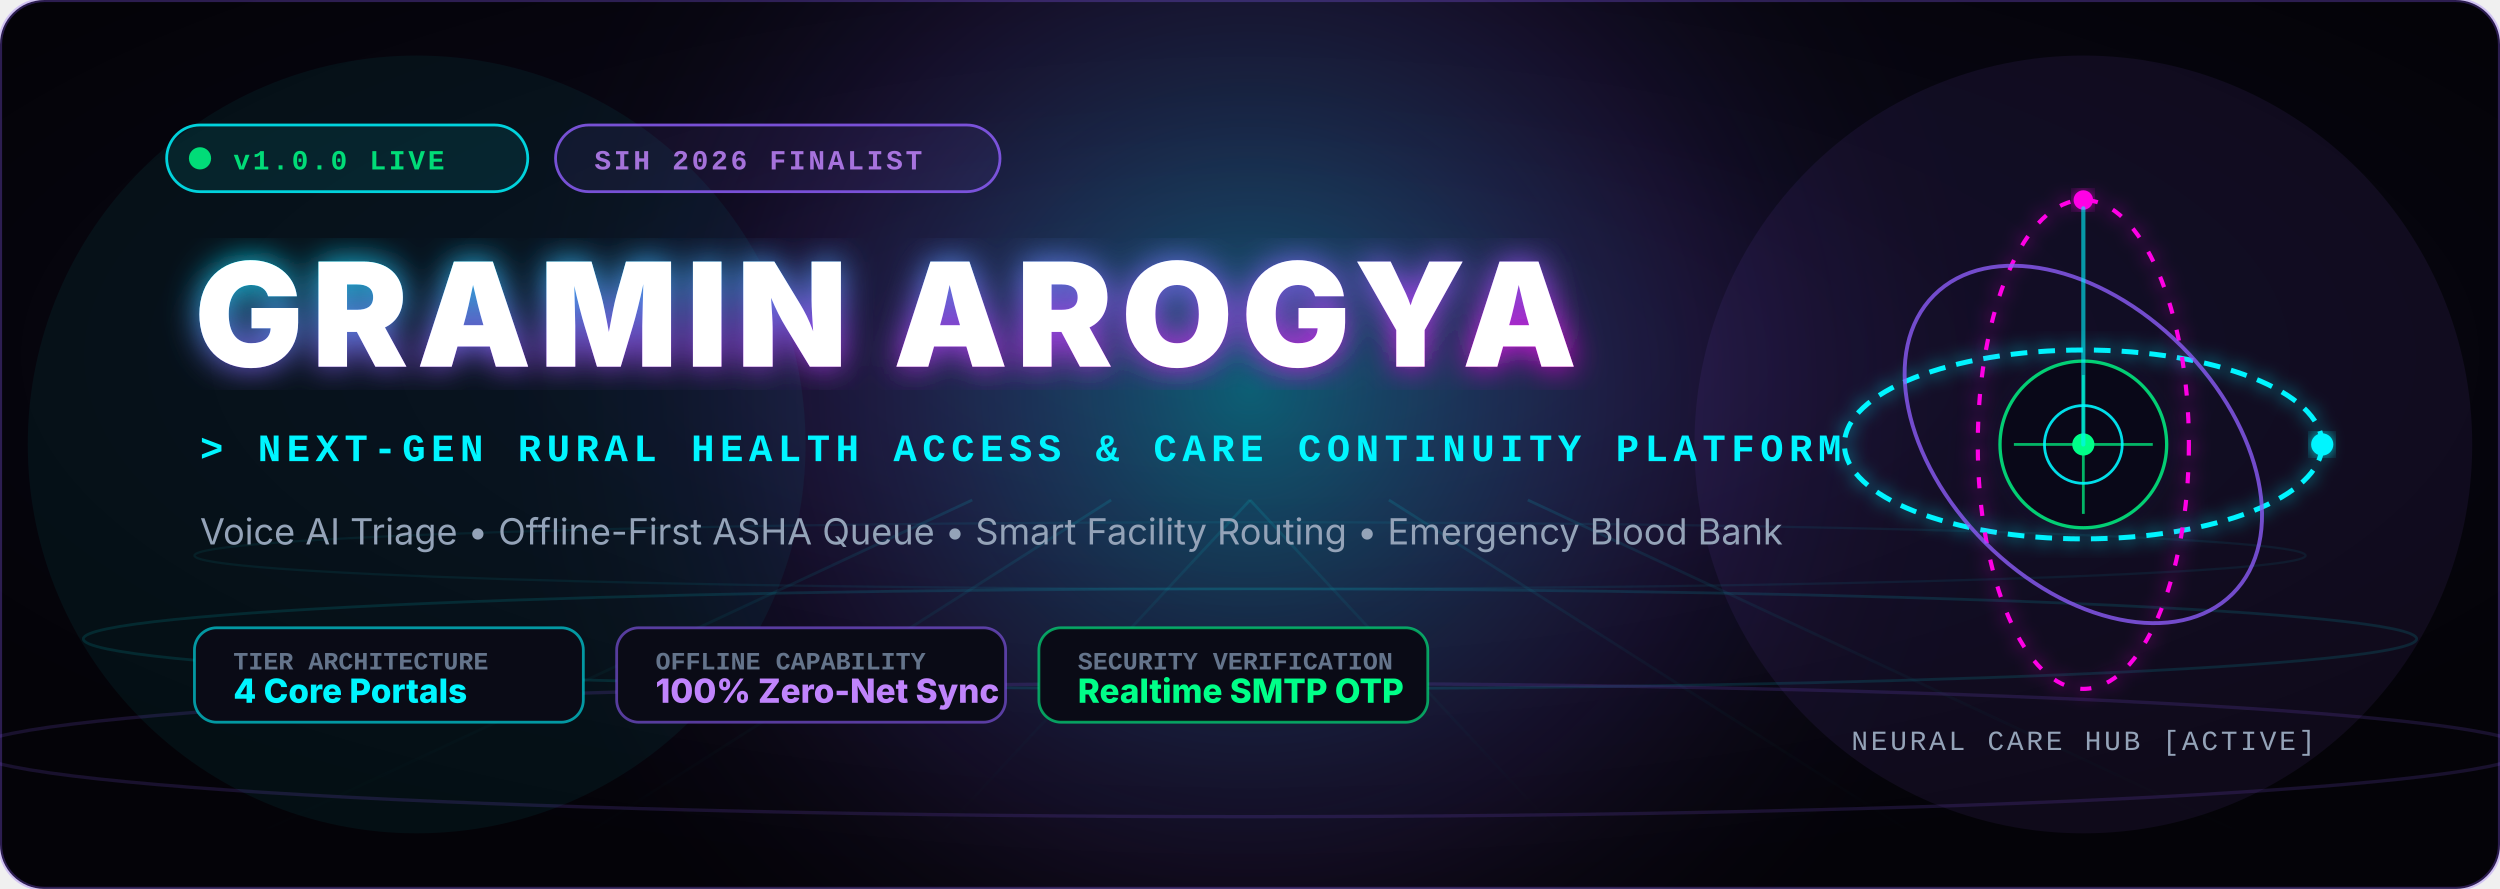
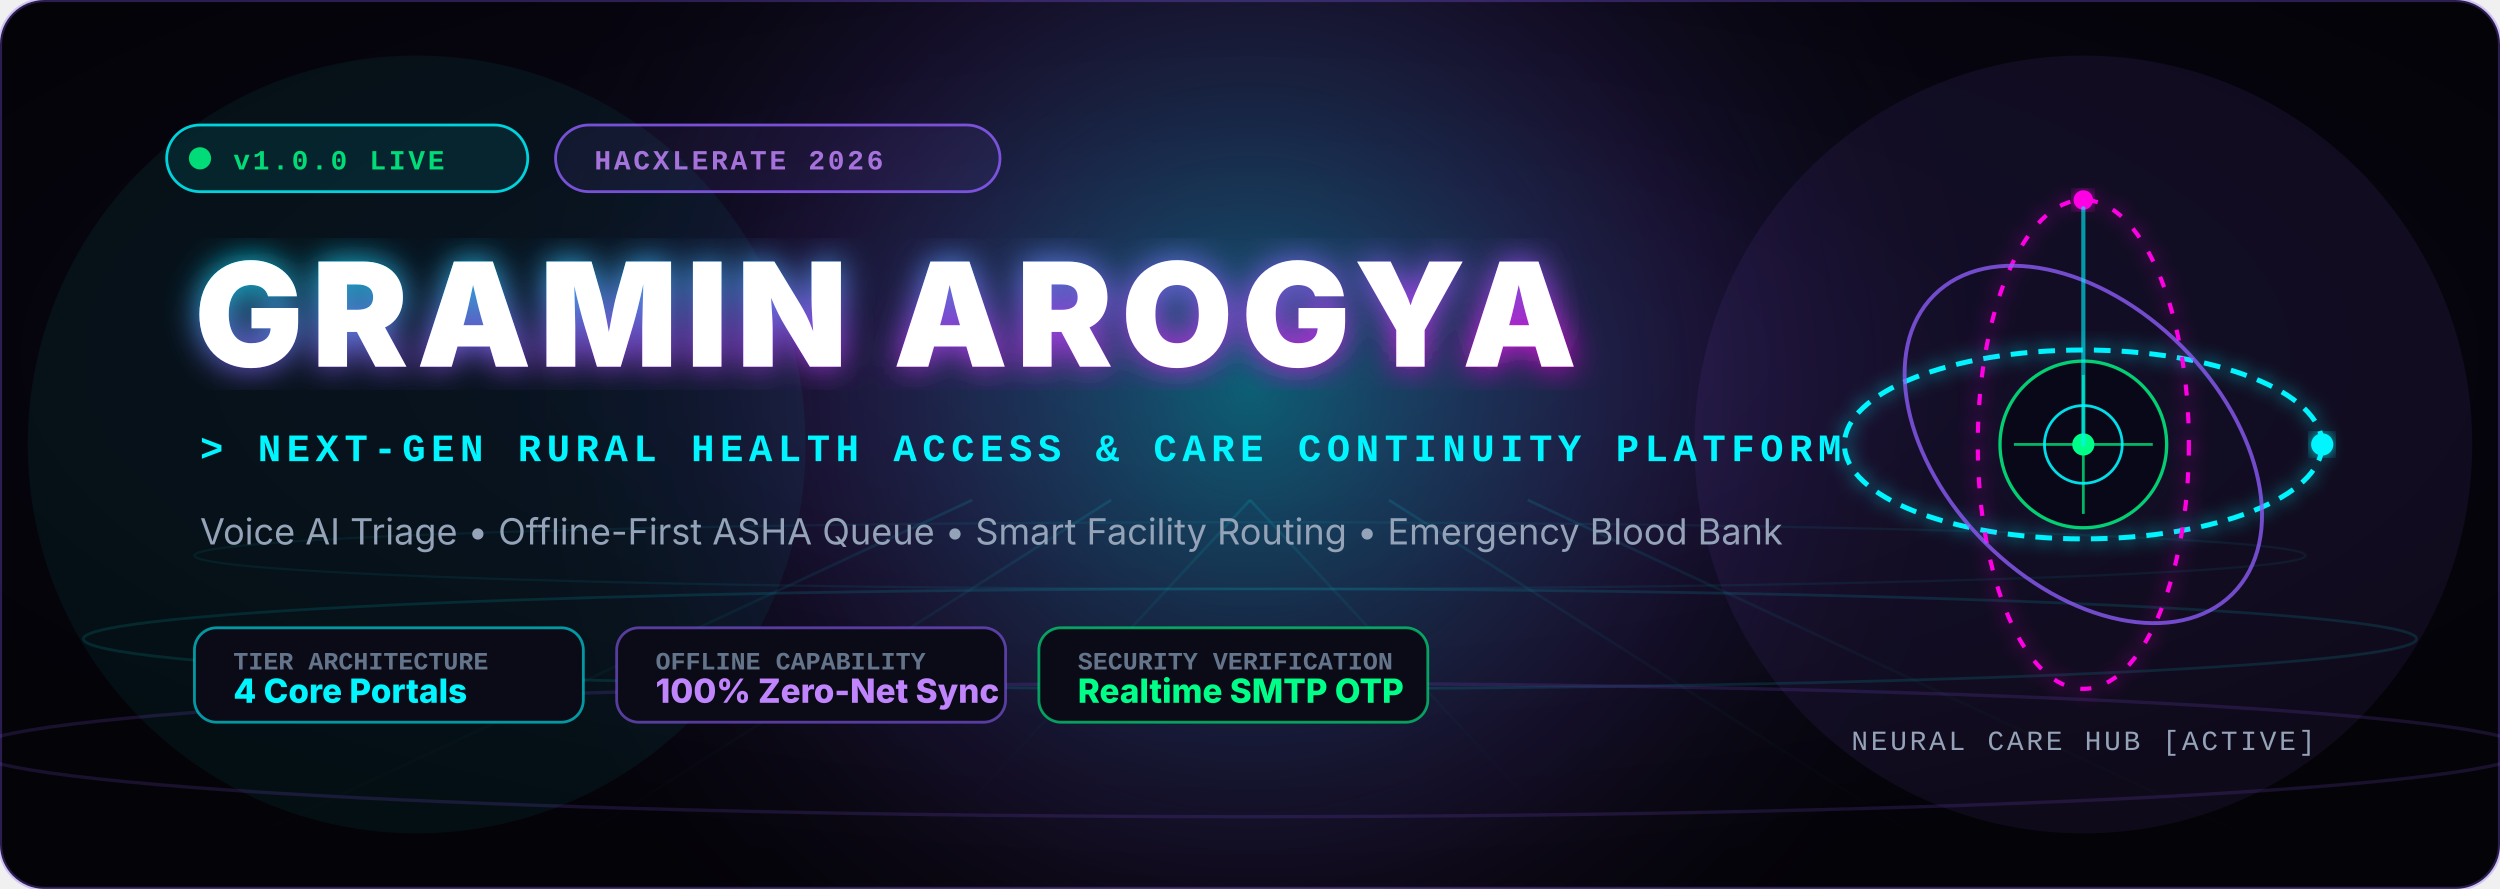
<svg xmlns="http://www.w3.org/2000/svg" viewBox="0 0 900 320" width="100%" height="100%">
  <defs>
    <radialGradient id="bgGlow" cx="50%" cy="40%" r="60%">
      <stop offset="0%" stop-color="#140f2d" />
      <stop offset="50%" stop-color="#080714" />
      <stop offset="100%" stop-color="#040308" />
    </radialGradient>
    <radialGradient id="cyanCore" cx="50%" cy="50%" r="50%">
      <stop offset="0%" stop-color="#00F5FF" stop-opacity="0.35" />
      <stop offset="60%" stop-color="#8B5CF6" stop-opacity="0.1" />
      <stop offset="100%" stop-color="#000000" stop-opacity="0" />
    </radialGradient>
    <linearGradient id="neonCyanPurple" x1="0%" y1="0%" x2="100%" y2="100%">
      <stop offset="0%" stop-color="#00F5FF" />
      <stop offset="50%" stop-color="#8B5CF6" />
      <stop offset="100%" stop-color="#FF00E5" />
    </linearGradient>
    <linearGradient id="wireGrid" x1="0%" y1="0%" x2="0%" y2="100%">
      <stop offset="0%" stop-color="#00F5FF" stop-opacity="0.25" />
      <stop offset="100%" stop-color="#000000" stop-opacity="0" />
    </linearGradient>
    <linearGradient id="laserBeam" x1="0%" y1="0%" x2="100%" y2="0%">
      <stop offset="0%" stop-color="#00F5FF" stop-opacity="0" />
      <stop offset="25%" stop-color="#00F5FF" stop-opacity="0.8" />
      <stop offset="50%" stop-color="#00FF88" stop-opacity="1" />
      <stop offset="75%" stop-color="#FF00E5" stop-opacity="0.8" />
      <stop offset="100%" stop-color="#8B5CF6" stop-opacity="0" />
    </linearGradient>
    <filter id="glow" x="-20%" y="-20%" width="140%" height="140%">
      <feGaussianBlur stdDeviation="6" result="blur" />
      <feMerge>
        <feMergeNode in="blur" />
        <feMergeNode in="SourceGraphic" />
      </feMerge>
    </filter>
    <filter id="subtleGlow" x="-10%" y="-10%" width="120%" height="120%">
      <feGaussianBlur stdDeviation="3" result="blur" />
      <feMerge>
        <feMergeNode in="blur" />
        <feMergeNode in="SourceGraphic" />
      </feMerge>
    </filter>
    <style>
      @keyframes floatGrid {
        0% { transform: translateY(0); }
        50% { transform: translateY(-8px); }
        100% { transform: translateY(0); }
      }
      @keyframes pulseBeam {
        0%, 100% { opacity: 0.6; }
        50% { opacity: 1; }
      }
      @keyframes orbitRing {
        0% { transform: rotate(0deg); }
        100% { transform: rotate(360deg); }
      }
      @keyframes radarSweep {
        0% { transform: rotate(0deg); }
        100% { transform: rotate(360deg); }
      }
      .grid-lines { animation: floatGrid 6s ease-in-out infinite; }
      .laser { animation: pulseBeam 3s ease-in-out infinite; }
      .ring-rot { transform-origin: 750px 160px; animation: orbitRing 20s linear infinite; }
      .ring-rot-rev { transform-origin: 750px 160px; animation: orbitRing 14s linear infinite reverse; }
    </style>
  </defs>
  <rect width="900" height="320" fill="url(#bgGlow)" rx="16" />
  <rect width="900" height="320" fill="none" stroke="#8B5CF6" stroke-width="1.5" stroke-opacity="0.3" rx="16" />
  <circle cx="450" cy="140" r="280" fill="url(#cyanCore)" />
  <circle cx="750" cy="160" r="140" fill="#8B5CF6" fill-opacity="0.08" />
  <circle cx="150" cy="160" r="140" fill="#00F5FF" fill-opacity="0.05" />
  <g class="grid-lines" opacity="0.45">
    <line x1="50" y1="320" x2="350" y2="180" stroke="url(#wireGrid)" stroke-width="1" />
    <line x1="180" y1="320" x2="400" y2="180" stroke="url(#wireGrid)" stroke-width="1" />
    <line x1="320" y1="320" x2="450" y2="180" stroke="url(#wireGrid)" stroke-width="1" />
    <line x1="450" y1="320" x2="450" y2="180" stroke="url(#wireGrid)" stroke-width="1" />
    <line x1="580" y1="320" x2="450" y2="180" stroke="url(#wireGrid)" stroke-width="1" />
    <line x1="720" y1="320" x2="500" y2="180" stroke="url(#wireGrid)" stroke-width="1" />
    <line x1="850" y1="320" x2="550" y2="180" stroke="url(#wireGrid)" stroke-width="1" />
    <ellipse cx="450" cy="200" rx="380" ry="12" fill="none" stroke="#00F5FF" stroke-opacity="0.15" stroke-width="0.8" />
    <ellipse cx="450" cy="230" rx="420" ry="18" fill="none" stroke="#00F5FF" stroke-opacity="0.25" stroke-width="1" />
    <ellipse cx="450" cy="270" rx="460" ry="24" fill="none" stroke="#8B5CF6" stroke-opacity="0.35" stroke-width="1.2" />
  </g>
  <g transform="translate(60, 45)" opacity="0.85">
    <rect x="0" y="0" width="130" height="24" rx="12" fill="#00F5FF" fill-opacity="0.1" stroke="#00F5FF" stroke-width="1" />
    <circle cx="12" cy="12" r="4" fill="#00FF88">
      <animate attributeName="opacity" values="1;0.3;1" dur="2s" repeatCount="indefinite" />
    </circle>
    <text x="24" y="16" fill="#00FF88" font-family="'Courier New', monospace" font-size="10" font-weight="bold" letter-spacing="1">v1.0.0 LIVE</text>
  </g>
  <g transform="translate(200, 45)" opacity="0.85">
    <rect x="0" y="0" width="160" height="24" rx="12" fill="#8B5CF6" fill-opacity="0.1" stroke="#8B5CF6" stroke-width="1" />
-     <text x="14" y="16" fill="#C084FC" font-family="'Courier New', monospace" font-size="10" font-weight="bold" letter-spacing="1">SIH 2026 FINALIST</text>
+     <text x="14" y="16" fill="#C084FC" font-family="'Courier New', monospace" font-size="10" font-weight="bold" letter-spacing="1">HACXLERATE 2026</text>
  </g>
  <g filter="url(#glow)">
    <text x="70" y="132" fill="url(#neonCyanPurple)" font-family="'Inter', 'Segoe UI', system-ui, sans-serif" font-size="52" font-weight="900" letter-spacing="3">
      GRAMIN AROGYA
    </text>
  </g>
  <text x="70" y="132" fill="#FFFFFF" font-family="'Inter', 'Segoe UI', system-ui, sans-serif" font-size="52" font-weight="900" letter-spacing="3">
    GRAMIN AROGYA
  </text>
  <text x="72" y="166" fill="#00F5FF" font-family="'Courier New', monospace" font-size="14" font-weight="700" letter-spacing="2">
    &gt; NEXT-GEN RURAL HEALTH ACCESS &amp; CARE CONTINUITY PLATFORM
  </text>
  <text x="72" y="196" fill="#94A3B8" font-family="'Inter', system-ui, sans-serif" font-size="13" font-weight="400">
    Voice AI Triage • Offline-First ASHA Queue • Smart Facility Routing • Emergency Blood Bank
  </text>
  <g transform="translate(70, 226)">
    <rect x="0" y="0" width="140" height="34" rx="8" fill="#0A0B16" stroke="#00F5FF" stroke-width="1" stroke-opacity="0.6" />
    <text x="14" y="15" fill="#64748B" font-family="'Courier New', monospace" font-size="9" font-weight="bold">TIER ARCHITECTURE</text>
    <text x="14" y="27" fill="#00F5FF" font-family="'Inter', sans-serif" font-size="12" font-weight="800">4 Core Portals</text>
    <rect x="152" y="0" width="140" height="34" rx="8" fill="#0A0B16" stroke="#8B5CF6" stroke-width="1" stroke-opacity="0.6" />
    <text x="166" y="15" fill="#64748B" font-family="'Courier New', monospace" font-size="9" font-weight="bold">OFFLINE CAPABILITY</text>
    <text x="166" y="27" fill="#C084FC" font-family="'Inter', sans-serif" font-size="12" font-weight="800">100% Zero-Net Sync</text>
    <rect x="304" y="0" width="140" height="34" rx="8" fill="#0A0B16" stroke="#00FF88" stroke-width="1" stroke-opacity="0.6" />
    <text x="318" y="15" fill="#64748B" font-family="'Courier New', monospace" font-size="9" font-weight="bold">SECURITY VERIFICATION</text>
    <text x="318" y="27" fill="#00FF88" font-family="'Inter', sans-serif" font-size="12" font-weight="800">Realtime SMTP OTP</text>
  </g>
  <g transform="translate(0, 0)">
    <g class="ring-rot">
      <ellipse cx="750" cy="160" rx="86" ry="34" fill="none" stroke="#00F5FF" stroke-width="1.8" stroke-dasharray="6,4" filter="url(#subtleGlow)" />
      <circle cx="836" cy="160" r="4" fill="#00F5FF" filter="url(#subtleGlow)" />
    </g>
    <g class="ring-rot-rev">
      <ellipse cx="750" cy="160" rx="38" ry="88" fill="none" stroke="#FF00E5" stroke-width="1.5" stroke-dasharray="4,6" filter="url(#subtleGlow)" />
      <circle cx="750" cy="72" r="3.5" fill="#FF00E5" filter="url(#subtleGlow)" />
    </g>
    <g class="ring-rot">
      <ellipse cx="750" cy="160" rx="76" ry="50" transform="rotate(45 750 160)" fill="none" stroke="#8B5CF6" stroke-width="1.4" stroke-opacity="0.8" />
    </g>
    <circle cx="750" cy="160" r="38" fill="url(#cyanCore)" />
    <circle cx="750" cy="160" r="30" fill="#090818" stroke="#00FF88" stroke-width="1.2" stroke-opacity="0.8" />
    <line x1="725" y1="160" x2="775" y2="160" stroke="#00FF88" stroke-width="1" stroke-opacity="0.7" />
    <line x1="750" y1="135" x2="750" y2="185" stroke="#00FF88" stroke-width="1" stroke-opacity="0.7" />
    <circle cx="750" cy="160" r="14" fill="none" stroke="#00F5FF" stroke-width="1" stroke-opacity="0.9" />
    <circle cx="750" cy="160" r="4" fill="#00FF88" />
    <g transform="rotate(0 750 160)">
      <animateTransform attributeName="transform" type="rotate" from="0 750 160" to="360 750 160" dur="4s" repeatCount="indefinite" />
      <line x1="750" y1="160" x2="750" y2="75" stroke="#00F5FF" stroke-width="1.5" stroke-opacity="0.6" stroke-linecap="round" />
    </g>
    <text x="750" y="270" text-anchor="middle" fill="#94A3B8" font-family="'Courier New', monospace" font-size="10" letter-spacing="1">
      NEURAL CARE HUB [ACTIVE]
    </text>
  </g>
  <line x1="0" y1="316" x2="900" y2="316" stroke="url(#laserBeam)" stroke-width="2.5" class="laser" />
</svg>
